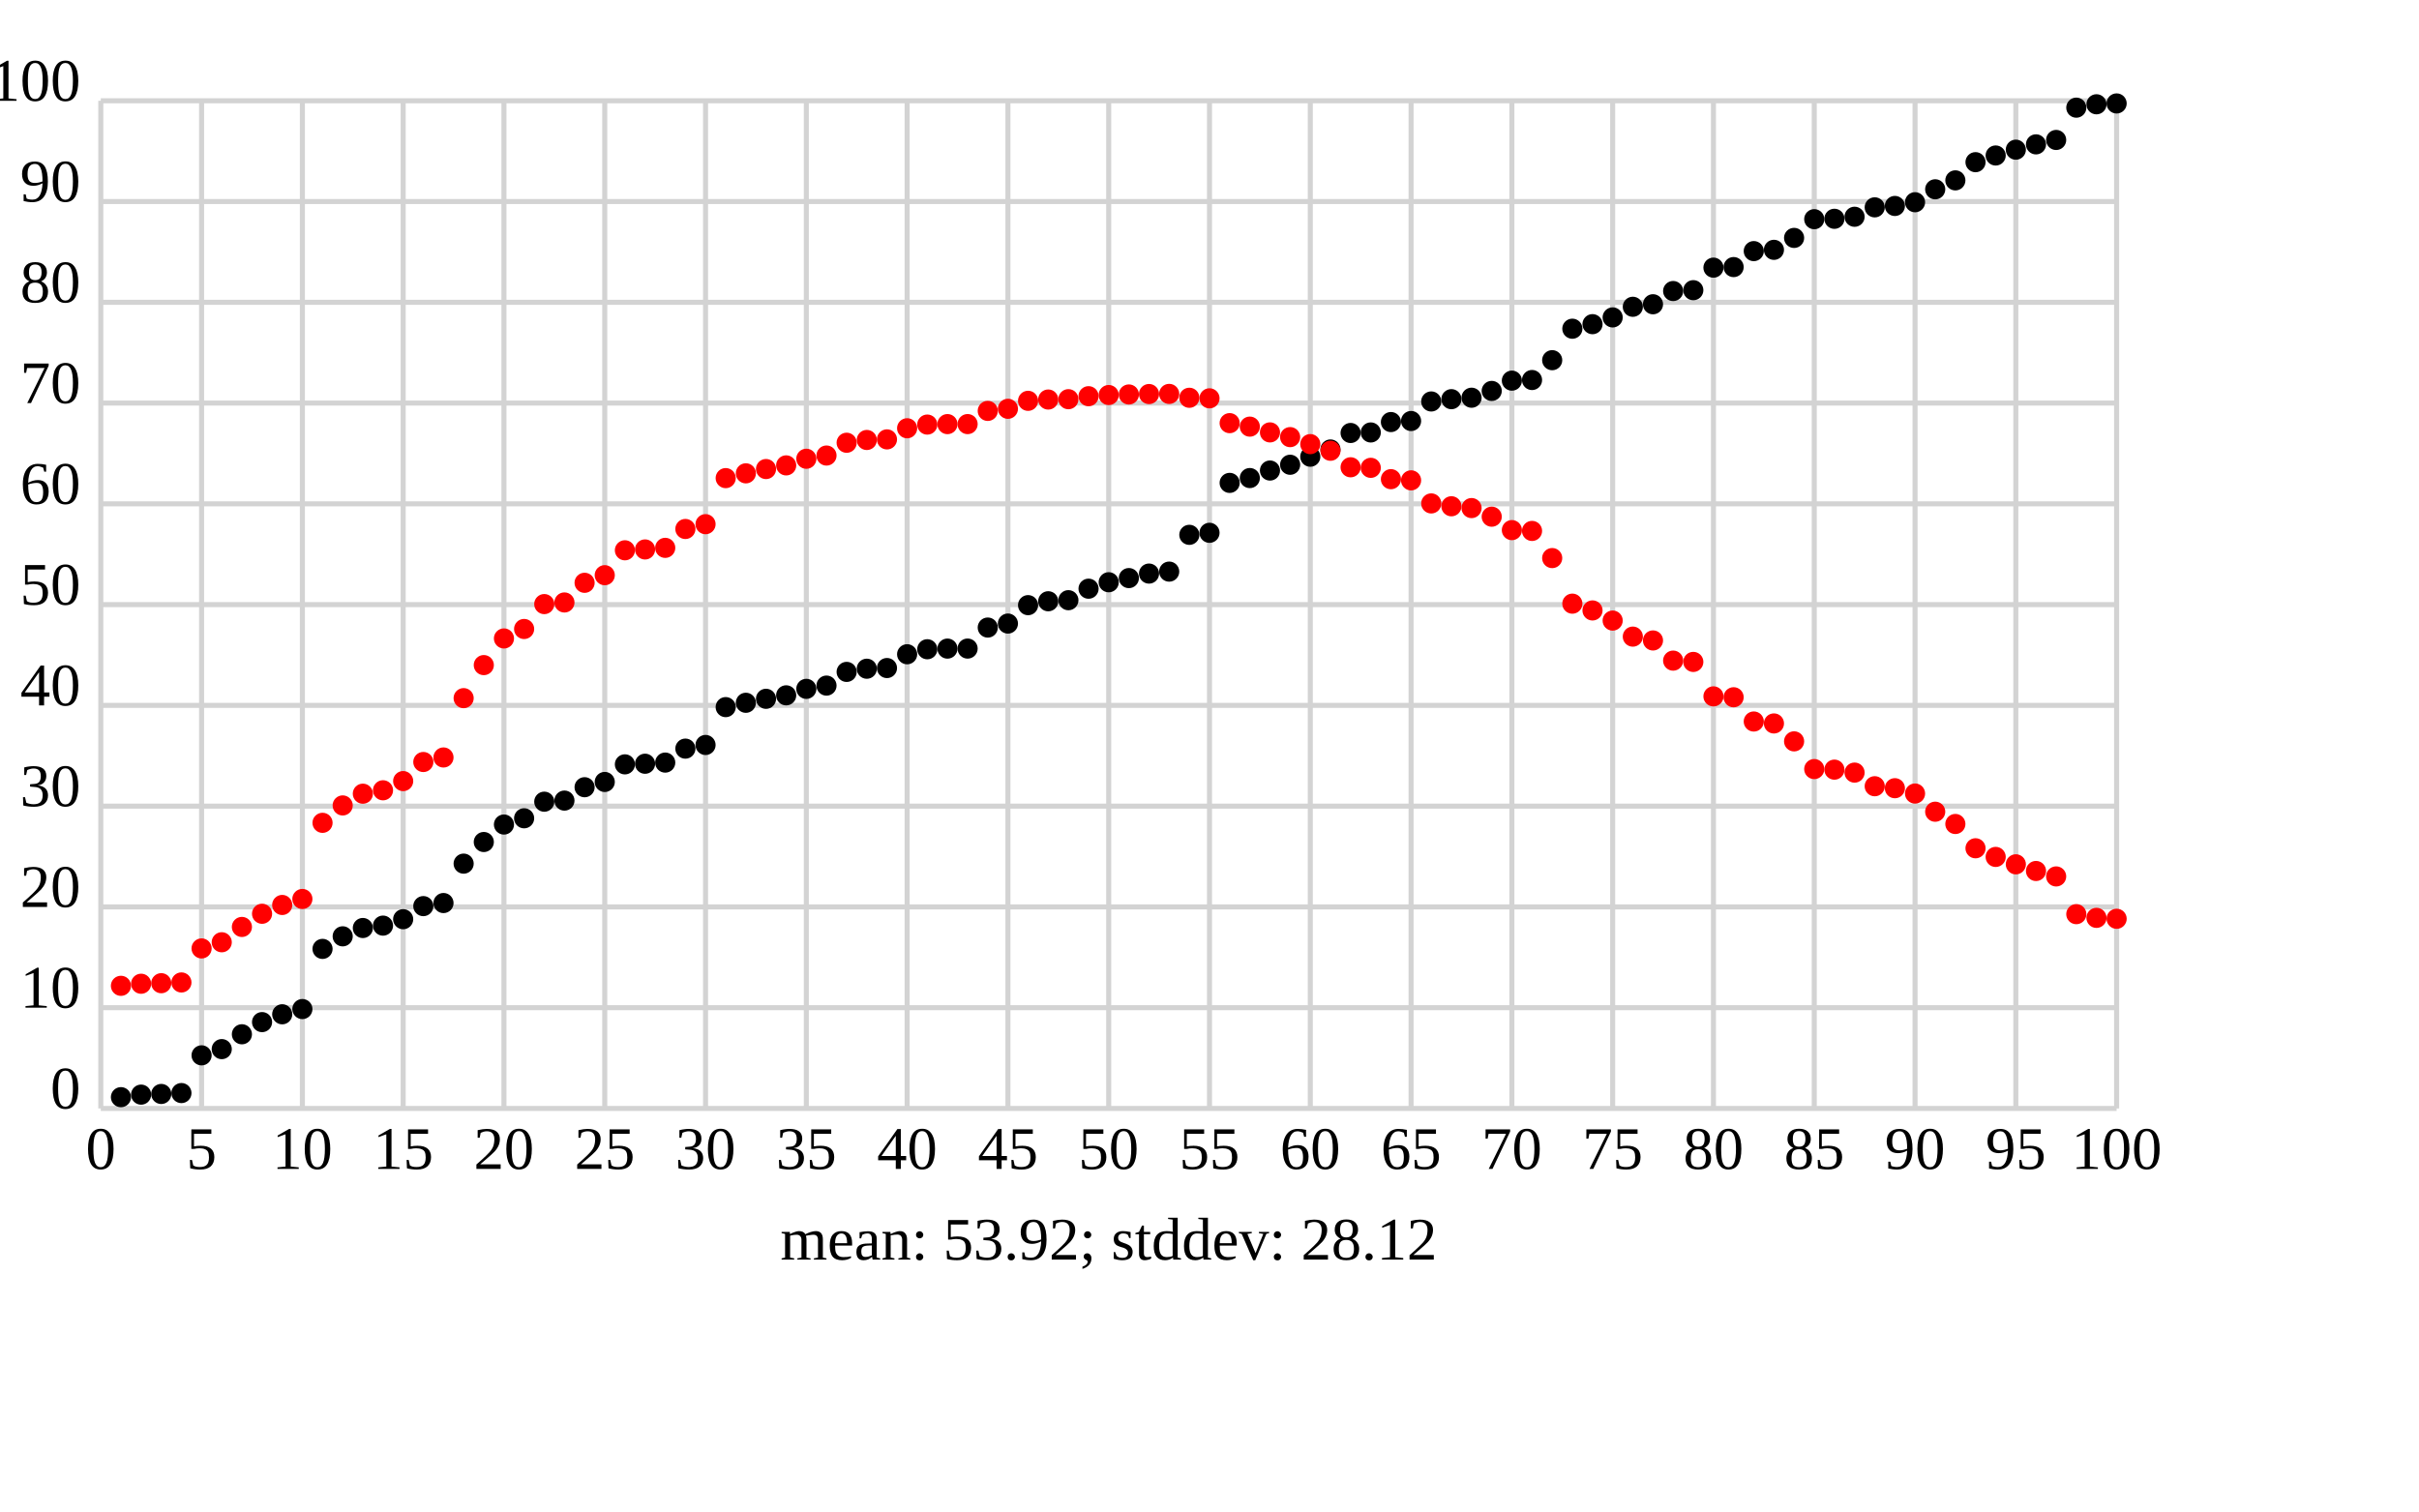
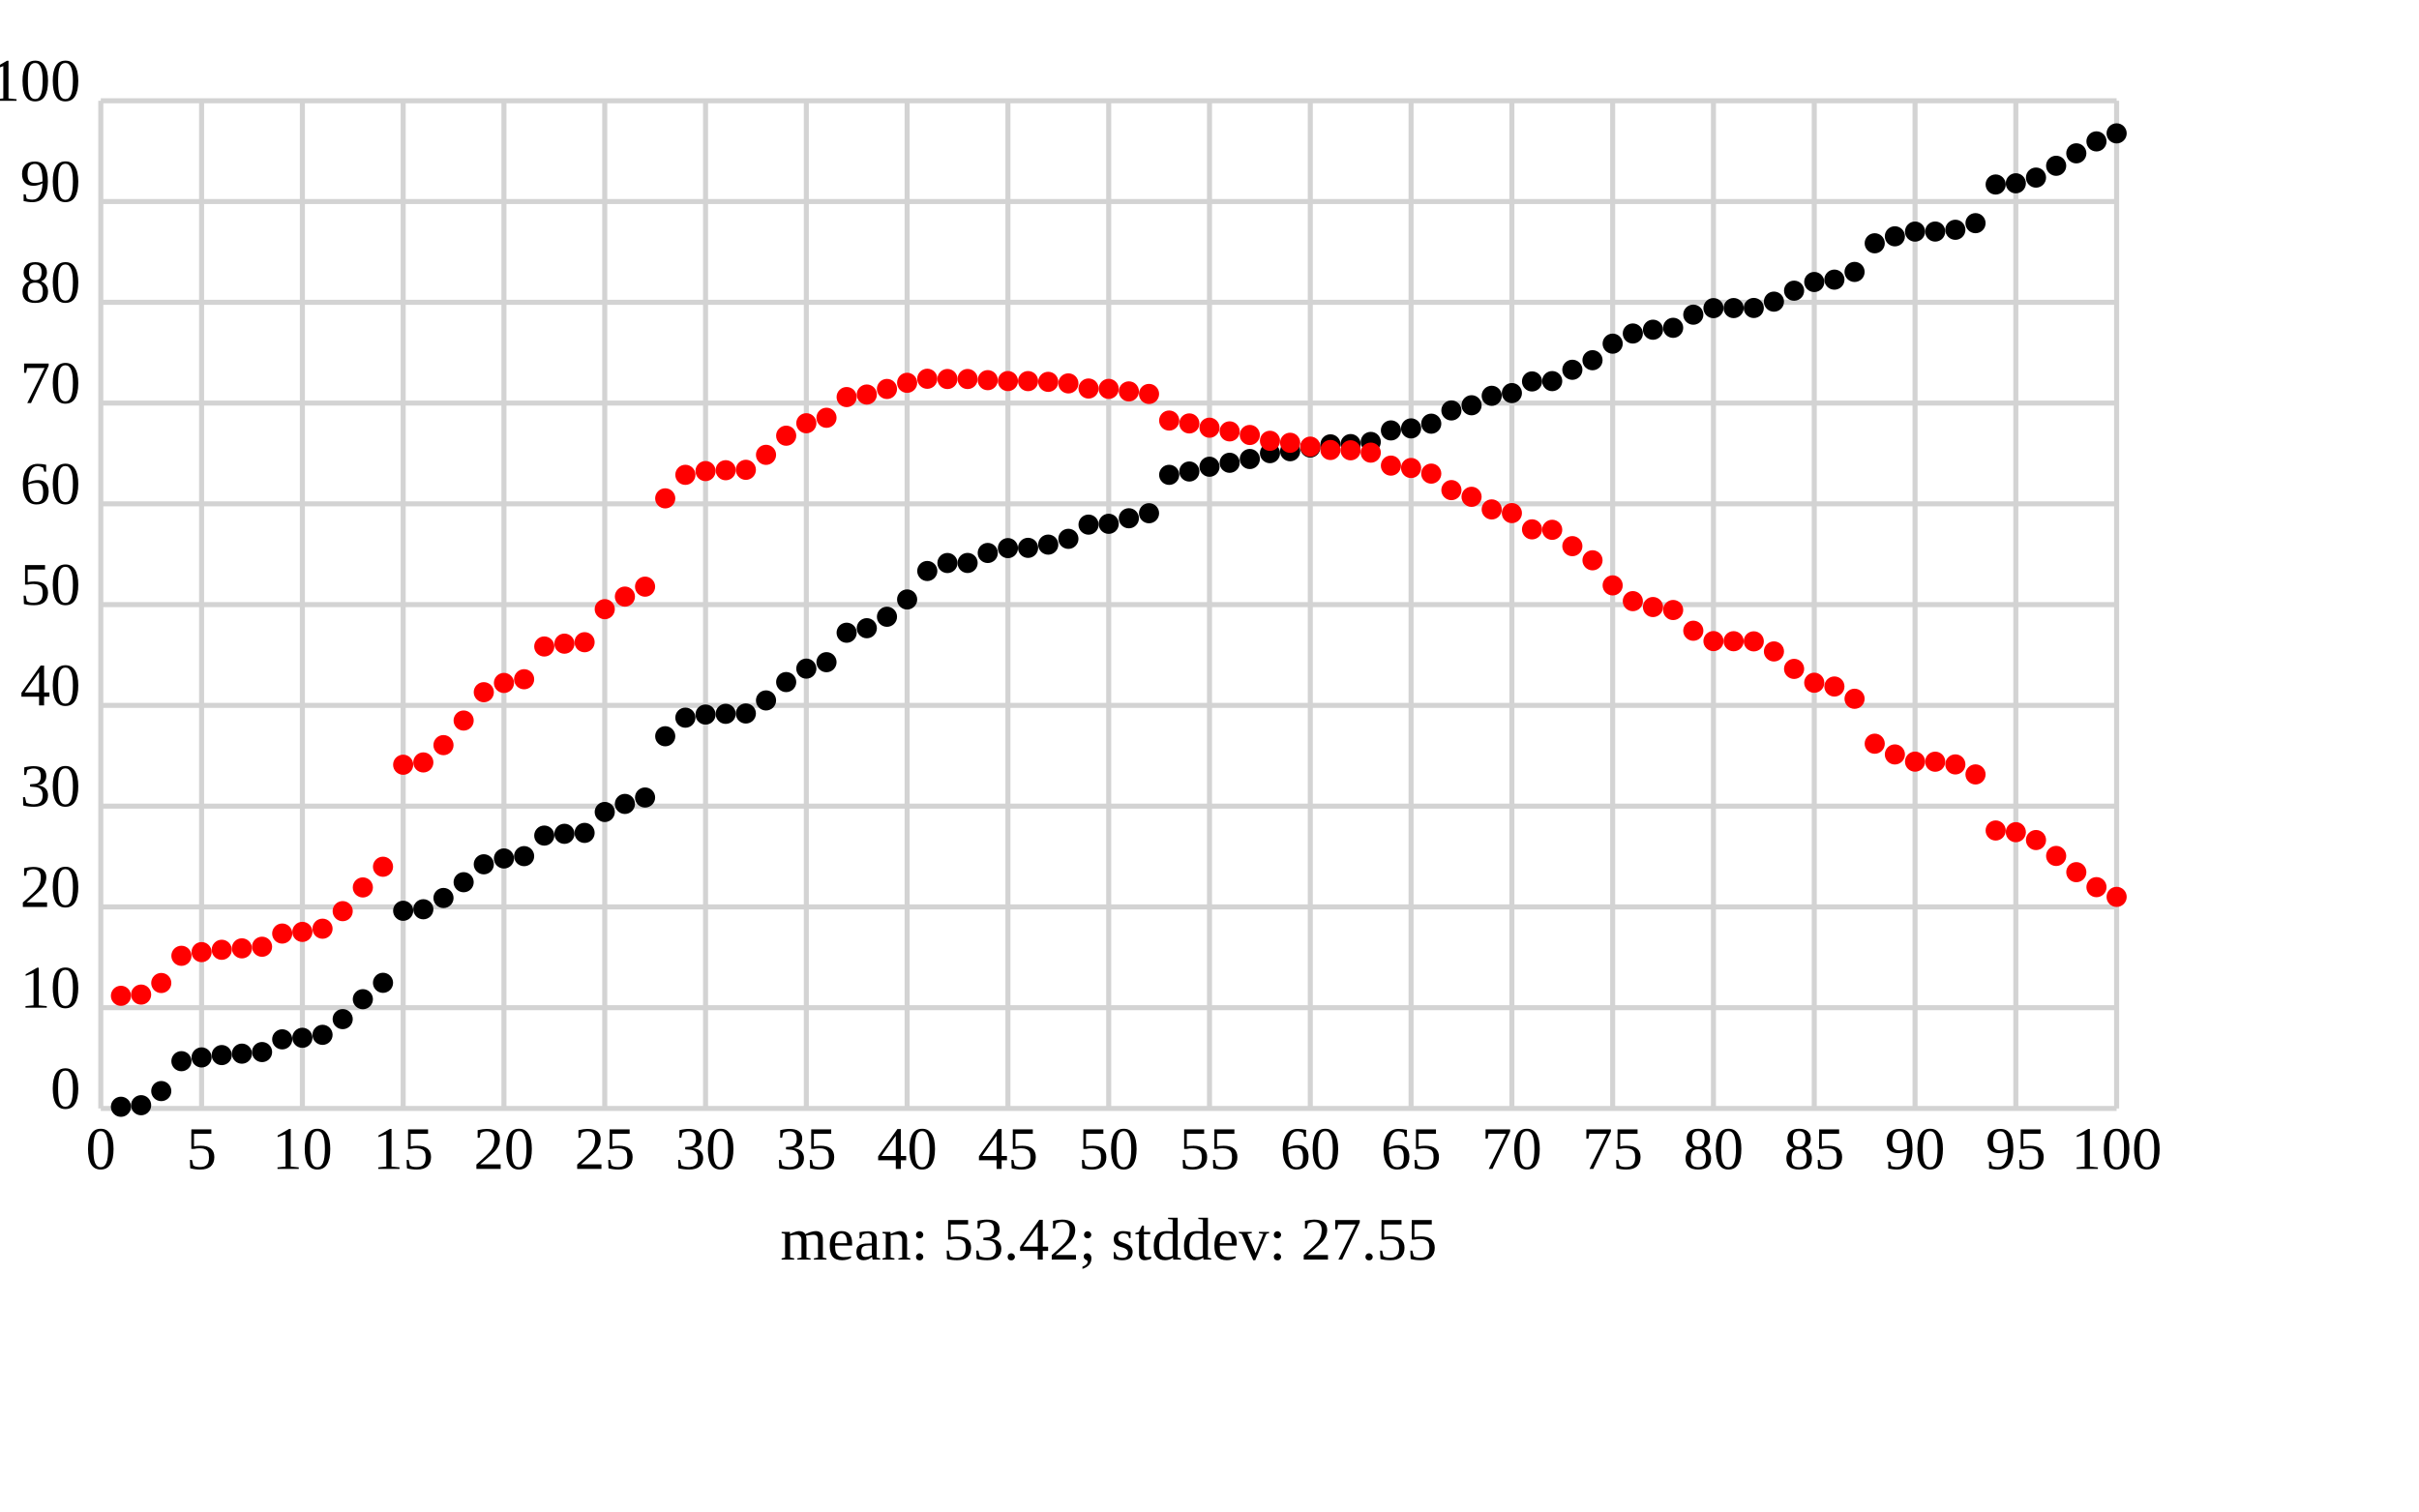
<svg xmlns="http://www.w3.org/2000/svg" viewBox="-10 -110 240 150">
  <g>
    <line x1="0" y1="0" x2="200" y2="0" stroke="lightgray" stroke-width="0.5" />
    <text x="-2" y="0" text-anchor="end" alignment-baseline="central" font-size="6">0</text>
    <line x1="0" y1="-10" x2="200" y2="-10" stroke="lightgray" stroke-width="0.5" />
    <text x="-2" y="-10" text-anchor="end" alignment-baseline="central" font-size="6">10</text>
    <line x1="0" y1="-20" x2="200" y2="-20" stroke="lightgray" stroke-width="0.5" />
    <text x="-2" y="-20" text-anchor="end" alignment-baseline="central" font-size="6">20</text>
    <line x1="0" y1="-30" x2="200" y2="-30" stroke="lightgray" stroke-width="0.5" />
    <text x="-2" y="-30" text-anchor="end" alignment-baseline="central" font-size="6">30</text>
    <line x1="0" y1="-40" x2="200" y2="-40" stroke="lightgray" stroke-width="0.5" />
    <text x="-2" y="-40" text-anchor="end" alignment-baseline="central" font-size="6">40</text>
    <line x1="0" y1="-50" x2="200" y2="-50" stroke="lightgray" stroke-width="0.5" />
    <text x="-2" y="-50" text-anchor="end" alignment-baseline="central" font-size="6">50</text>
    <line x1="0" y1="-60" x2="200" y2="-60" stroke="lightgray" stroke-width="0.5" />
    <text x="-2" y="-60" text-anchor="end" alignment-baseline="central" font-size="6">60</text>
    <line x1="0" y1="-70" x2="200" y2="-70" stroke="lightgray" stroke-width="0.5" />
    <text x="-2" y="-70" text-anchor="end" alignment-baseline="central" font-size="6">70</text>
    <line x1="0" y1="-80" x2="200" y2="-80" stroke="lightgray" stroke-width="0.5" />
    <text x="-2" y="-80" text-anchor="end" alignment-baseline="central" font-size="6">80</text>
    <line x1="0" y1="-90" x2="200" y2="-90" stroke="lightgray" stroke-width="0.5" />
    <text x="-2" y="-90" text-anchor="end" alignment-baseline="central" font-size="6">90</text>
    <line x1="0" y1="-100" x2="200" y2="-100" stroke="lightgray" stroke-width="0.5" />
    <text x="-2" y="-100" text-anchor="end" alignment-baseline="central" font-size="6">100</text>
    <line x1="0" y1="0" x2="0" y2="-100" stroke="lightgray" stroke-width="0.5" />
    <text x="0" y="6" text-anchor="middle" font-size="6">0</text>
    <line x1="10" y1="0" x2="10" y2="-100" stroke="lightgray" stroke-width="0.5" />
    <text x="10" y="6" text-anchor="middle" font-size="6">5</text>
    <line x1="20" y1="0" x2="20" y2="-100" stroke="lightgray" stroke-width="0.5" />
    <text x="20" y="6" text-anchor="middle" font-size="6">10</text>
    <line x1="30" y1="0" x2="30" y2="-100" stroke="lightgray" stroke-width="0.5" />
    <text x="30" y="6" text-anchor="middle" font-size="6">15</text>
    <line x1="40" y1="0" x2="40" y2="-100" stroke="lightgray" stroke-width="0.5" />
    <text x="40" y="6" text-anchor="middle" font-size="6">20</text>
    <line x1="50" y1="0" x2="50" y2="-100" stroke="lightgray" stroke-width="0.5" />
    <text x="50" y="6" text-anchor="middle" font-size="6">25</text>
    <line x1="60" y1="0" x2="60" y2="-100" stroke="lightgray" stroke-width="0.5" />
    <text x="60" y="6" text-anchor="middle" font-size="6">30</text>
    <line x1="70" y1="0" x2="70" y2="-100" stroke="lightgray" stroke-width="0.5" />
    <text x="70" y="6" text-anchor="middle" font-size="6">35</text>
    <line x1="80" y1="0" x2="80" y2="-100" stroke="lightgray" stroke-width="0.5" />
    <text x="80" y="6" text-anchor="middle" font-size="6">40</text>
    <line x1="90" y1="0" x2="90" y2="-100" stroke="lightgray" stroke-width="0.5" />
    <text x="90" y="6" text-anchor="middle" font-size="6">45</text>
    <line x1="100" y1="0" x2="100" y2="-100" stroke="lightgray" stroke-width="0.5" />
    <text x="100" y="6" text-anchor="middle" font-size="6">50</text>
    <line x1="110" y1="0" x2="110" y2="-100" stroke="lightgray" stroke-width="0.5" />
    <text x="110" y="6" text-anchor="middle" font-size="6">55</text>
    <line x1="120" y1="0" x2="120" y2="-100" stroke="lightgray" stroke-width="0.5" />
    <text x="120" y="6" text-anchor="middle" font-size="6">60</text>
    <line x1="130" y1="0" x2="130" y2="-100" stroke="lightgray" stroke-width="0.5" />
    <text x="130" y="6" text-anchor="middle" font-size="6">65</text>
    <line x1="140" y1="0" x2="140" y2="-100" stroke="lightgray" stroke-width="0.5" />
    <text x="140" y="6" text-anchor="middle" font-size="6">70</text>
    <line x1="150" y1="0" x2="150" y2="-100" stroke="lightgray" stroke-width="0.5" />
    <text x="150" y="6" text-anchor="middle" font-size="6">75</text>
    <line x1="160" y1="0" x2="160" y2="-100" stroke="lightgray" stroke-width="0.5" />
    <text x="160" y="6" text-anchor="middle" font-size="6">80</text>
    <line x1="170" y1="0" x2="170" y2="-100" stroke="lightgray" stroke-width="0.5" />
    <text x="170" y="6" text-anchor="middle" font-size="6">85</text>
    <line x1="180" y1="0" x2="180" y2="-100" stroke="lightgray" stroke-width="0.5" />
    <text x="180" y="6" text-anchor="middle" font-size="6">90</text>
    <line x1="190" y1="0" x2="190" y2="-100" stroke="lightgray" stroke-width="0.5" />
    <text x="190" y="6" text-anchor="middle" font-size="6">95</text>
    <line x1="200" y1="0" x2="200" y2="-100" stroke="lightgray" stroke-width="0.5" />
    <text x="200" y="6" text-anchor="middle" font-size="6">100</text>
-     <circle cx="2" cy="-1.119" r="1" fill="black" />
-     <circle cx="2" cy="-12.169" r="1" fill="red" />
-     <circle cx="4" cy="-1.371" r="1" fill="black" />
-     <circle cx="4" cy="-12.375" r="1" fill="red" />
-     <circle cx="6" cy="-1.437" r="1" fill="black" />
-     <circle cx="6" cy="-12.429" r="1" fill="red" />
-     <circle cx="8" cy="-1.526" r="1" fill="black" />
-     <circle cx="8" cy="-12.503" r="1" fill="red" />
-     <circle cx="10" cy="-5.269" r="1" fill="black" />
-     <circle cx="10" cy="-15.88" r="1" fill="red" />
-     <circle cx="12" cy="-5.888" r="1" fill="black" />
-     <circle cx="12" cy="-16.492" r="1" fill="red" />
-     <circle cx="14" cy="-7.361" r="1" fill="black" />
-     <circle cx="14" cy="-18.012" r="1" fill="red" />
-     <circle cx="16" cy="-8.568" r="1" fill="black" />
-     <circle cx="16" cy="-19.32" r="1" fill="red" />
-     <circle cx="18" cy="-9.345" r="1" fill="black" />
-     <circle cx="18" cy="-20.193" r="1" fill="red" />
-     <circle cx="20" cy="-9.863" r="1" fill="black" />
-     <circle cx="20" cy="-20.787" r="1" fill="red" />
-     <circle cx="22" cy="-15.834" r="1" fill="black" />
-     <circle cx="22" cy="-28.344" r="1" fill="red" />
-     <circle cx="24" cy="-17.081" r="1" fill="black" />
-     <circle cx="24" cy="-30.07" r="1" fill="red" />
-     <circle cx="26" cy="-17.906" r="1" fill="black" />
-     <circle cx="26" cy="-31.234" r="1" fill="red" />
-     <circle cx="28" cy="-18.143" r="1" fill="black" />
-     <circle cx="28" cy="-31.573" r="1" fill="red" />
-     <circle cx="30" cy="-18.78" r="1" fill="black" />
-     <circle cx="30" cy="-32.486" r="1" fill="red" />
-     <circle cx="32" cy="-20.079" r="1" fill="black" />
-     <circle cx="32" cy="-34.38" r="1" fill="red" />
-     <circle cx="34" cy="-20.384" r="1" fill="black" />
-     <circle cx="34" cy="-34.83" r="1" fill="red" />
-     <circle cx="36" cy="-24.294" r="1" fill="black" />
-     <circle cx="36" cy="-40.717" r="1" fill="red" />
-     <circle cx="38" cy="-26.44" r="1" fill="black" />
-     <circle cx="38" cy="-43.997" r="1" fill="red" />
-     <circle cx="40" cy="-28.175" r="1" fill="black" />
-     <circle cx="40" cy="-46.641" r="1" fill="red" />
-     <circle cx="42" cy="-28.795" r="1" fill="black" />
-     <circle cx="42" cy="-47.581" r="1" fill="red" />
-     <circle cx="44" cy="-30.441" r="1" fill="black" />
-     <circle cx="44" cy="-50.051" r="1" fill="red" />
-     <circle cx="46" cy="-30.55" r="1" fill="black" />
-     <circle cx="46" cy="-50.212" r="1" fill="red" />
-     <circle cx="48" cy="-31.878" r="1" fill="black" />
-     <circle cx="48" cy="-52.164" r="1" fill="red" />
-     <circle cx="50" cy="-32.4" r="1" fill="black" />
-     <circle cx="50" cy="-52.919" r="1" fill="red" />
-     <circle cx="52" cy="-34.147" r="1" fill="black" />
-     <circle cx="52" cy="-55.39" r="1" fill="red" />
-     <circle cx="54" cy="-34.208" r="1" fill="black" />
-     <circle cx="54" cy="-55.474" r="1" fill="red" />
-     <circle cx="56" cy="-34.322" r="1" fill="black" />
-     <circle cx="56" cy="-55.632" r="1" fill="red" />
-     <circle cx="58" cy="-35.708" r="1" fill="black" />
-     <circle cx="58" cy="-57.505" r="1" fill="red" />
-     <circle cx="60" cy="-36.07" r="1" fill="black" />
-     <circle cx="60" cy="-57.982" r="1" fill="red" />
-     <circle cx="62" cy="-39.827" r="1" fill="black" />
-     <circle cx="62" cy="-62.553" r="1" fill="red" />
-     <circle cx="64" cy="-40.257" r="1" fill="black" />
-     <circle cx="64" cy="-63.027" r="1" fill="red" />
-     <circle cx="66" cy="-40.652" r="1" fill="black" />
-     <circle cx="66" cy="-63.453" r="1" fill="red" />
-     <circle cx="68" cy="-40.996" r="1" fill="black" />
-     <circle cx="68" cy="-63.816" r="1" fill="red" />
-     <circle cx="70" cy="-41.639" r="1" fill="black" />
-     <circle cx="70" cy="-64.473" r="1" fill="red" />
-     <circle cx="72" cy="-41.962" r="1" fill="black" />
-     <circle cx="72" cy="-64.793" r="1" fill="red" />
-     <circle cx="74" cy="-43.322" r="1" fill="black" />
-     <circle cx="74" cy="-66.062" r="1" fill="red" />
-     <circle cx="76" cy="-43.637" r="1" fill="black" />
-     <circle cx="76" cy="-66.337" r="1" fill="red" />
-     <circle cx="78" cy="-43.705" r="1" fill="black" />
-     <circle cx="78" cy="-66.396" r="1" fill="red" />
-     <circle cx="80" cy="-45.073" r="1" fill="black" />
-     <circle cx="80" cy="-67.5" r="1" fill="red" />
-     <circle cx="82" cy="-45.57" r="1" fill="black" />
-     <circle cx="82" cy="-67.866" r="1" fill="red" />
-     <circle cx="84" cy="-45.634" r="1" fill="black" />
-     <circle cx="84" cy="-67.912" r="1" fill="red" />
-     <circle cx="86" cy="-45.637" r="1" fill="black" />
-     <circle cx="86" cy="-67.914" r="1" fill="red" />
-     <circle cx="88" cy="-47.722" r="1" fill="black" />
-     <circle cx="88" cy="-69.223" r="1" fill="red" />
-     <circle cx="90" cy="-48.119" r="1" fill="black" />
-     <circle cx="90" cy="-69.432" r="1" fill="red" />
-     <circle cx="92" cy="-49.946" r="1" fill="black" />
-     <circle cx="92" cy="-70.222" r="1" fill="red" />
-     <circle cx="94" cy="-50.332" r="1" fill="black" />
-     <circle cx="94" cy="-70.351" r="1" fill="red" />
-     <circle cx="96" cy="-50.438" r="1" fill="black" />
-     <circle cx="96" cy="-70.385" r="1" fill="red" />
-     <circle cx="98" cy="-51.579" r="1" fill="black" />
-     <circle cx="98" cy="-70.681" r="1" fill="red" />
-     <circle cx="100" cy="-52.219" r="1" fill="black" />
-     <circle cx="100" cy="-70.797" r="1" fill="red" />
-     <circle cx="102" cy="-52.632" r="1" fill="black" />
-     <circle cx="102" cy="-70.853" r="1" fill="red" />
-     <circle cx="104" cy="-53.079" r="1" fill="black" />
-     <circle cx="104" cy="-70.896" r="1" fill="red" />
-     <circle cx="106" cy="-53.274" r="1" fill="black" />
-     <circle cx="106" cy="-70.909" r="1" fill="red" />
-     <circle cx="108" cy="-56.924" r="1" fill="black" />
-     <circle cx="108" cy="-70.525" r="1" fill="red" />
-     <circle cx="110" cy="-57.125" r="1" fill="black" />
-     <circle cx="110" cy="-70.47" r="1" fill="red" />
-     <circle cx="112" cy="-62.079" r="1" fill="black" />
-     <circle cx="112" cy="-68.008" r="1" fill="red" />
-     <circle cx="114" cy="-62.559" r="1" fill="black" />
-     <circle cx="114" cy="-67.662" r="1" fill="red" />
-     <circle cx="116" cy="-63.305" r="1" fill="black" />
-     <circle cx="116" cy="-67.09" r="1" fill="red" />
-     <circle cx="118" cy="-63.879" r="1" fill="black" />
-     <circle cx="118" cy="-66.62" r="1" fill="red" />
-     <circle cx="120" cy="-64.678" r="1" fill="black" />
-     <circle cx="120" cy="-65.927" r="1" fill="red" />
-     <circle cx="122" cy="-65.393" r="1" fill="black" />
-     <circle cx="122" cy="-65.268" r="1" fill="red" />
-     <circle cx="124" cy="-67.032" r="1" fill="black" />
-     <circle cx="124" cy="-63.628" r="1" fill="red" />
-     <circle cx="126" cy="-67.084" r="1" fill="black" />
-     <circle cx="126" cy="-63.573" r="1" fill="red" />
-     <circle cx="128" cy="-68.116" r="1" fill="black" />
-     <circle cx="128" cy="-62.448" r="1" fill="red" />
-     <circle cx="130" cy="-68.22" r="1" fill="black" />
-     <circle cx="130" cy="-62.331" r="1" fill="red" />
-     <circle cx="132" cy="-70.159" r="1" fill="black" />
-     <circle cx="132" cy="-60.041" r="1" fill="red" />
-     <circle cx="134" cy="-70.387" r="1" fill="black" />
-     <circle cx="134" cy="-59.759" r="1" fill="red" />
-     <circle cx="136" cy="-70.531" r="1" fill="black" />
-     <circle cx="136" cy="-59.58" r="1" fill="red" />
-     <circle cx="138" cy="-71.205" r="1" fill="black" />
-     <circle cx="138" cy="-58.725" r="1" fill="red" />
-     <circle cx="140" cy="-72.226" r="1" fill="black" />
-     <circle cx="140" cy="-57.392" r="1" fill="red" />
-     <circle cx="142" cy="-72.288" r="1" fill="black" />
-     <circle cx="142" cy="-57.311" r="1" fill="red" />
-     <circle cx="144" cy="-74.256" r="1" fill="black" />
-     <circle cx="144" cy="-54.617" r="1" fill="red" />
-     <circle cx="146" cy="-77.379" r="1" fill="black" />
-     <circle cx="146" cy="-50.094" r="1" fill="red" />
-     <circle cx="148" cy="-77.83" r="1" fill="black" />
-     <circle cx="148" cy="-49.421" r="1" fill="red" />
-     <circle cx="150" cy="-78.501" r="1" fill="black" />
-     <circle cx="150" cy="-48.415" r="1" fill="red" />
-     <circle cx="152" cy="-79.555" r="1" fill="black" />
-     <circle cx="152" cy="-46.823" r="1" fill="red" />
-     <circle cx="154" cy="-79.806" r="1" fill="black" />
-     <circle cx="154" cy="-46.442" r="1" fill="red" />
-     <circle cx="156" cy="-81.118" r="1" fill="black" />
-     <circle cx="156" cy="-44.441" r="1" fill="red" />
-     <circle cx="158" cy="-81.203" r="1" fill="black" />
-     <circle cx="158" cy="-44.312" r="1" fill="red" />
-     <circle cx="160" cy="-83.439" r="1" fill="black" />
-     <circle cx="160" cy="-40.893" r="1" fill="red" />
-     <circle cx="162" cy="-83.496" r="1" fill="black" />
-     <circle cx="162" cy="-40.806" r="1" fill="red" />
-     <circle cx="164" cy="-85.08" r="1" fill="black" />
-     <circle cx="164" cy="-38.399" r="1" fill="red" />
-     <circle cx="166" cy="-85.207" r="1" fill="black" />
-     <circle cx="166" cy="-38.206" r="1" fill="red" />
-     <circle cx="168" cy="-86.39" r="1" fill="black" />
-     <circle cx="168" cy="-36.429" r="1" fill="red" />
-     <circle cx="170" cy="-88.248" r="1" fill="black" />
-     <circle cx="170" cy="-33.679" r="1" fill="red" />
-     <circle cx="172" cy="-88.287" r="1" fill="black" />
-     <circle cx="172" cy="-33.622" r="1" fill="red" />
-     <circle cx="174" cy="-88.489" r="1" fill="black" />
-     <circle cx="174" cy="-33.328" r="1" fill="red" />
-     <circle cx="176" cy="-89.424" r="1" fill="black" />
-     <circle cx="176" cy="-31.976" r="1" fill="red" />
-     <circle cx="178" cy="-89.561" r="1" fill="black" />
-     <circle cx="178" cy="-31.78" r="1" fill="red" />
-     <circle cx="180" cy="-89.931" r="1" fill="black" />
-     <circle cx="180" cy="-31.251" r="1" fill="red" />
-     <circle cx="182" cy="-91.214" r="1" fill="black" />
-     <circle cx="182" cy="-29.447" r="1" fill="red" />
-     <circle cx="184" cy="-92.1" r="1" fill="black" />
-     <circle cx="184" cy="-28.229" r="1" fill="red" />
-     <circle cx="186" cy="-93.906" r="1" fill="black" />
-     <circle cx="186" cy="-25.819" r="1" fill="red" />
-     <circle cx="188" cy="-94.569" r="1" fill="black" />
-     <circle cx="188" cy="-24.961" r="1" fill="red" />
-     <circle cx="190" cy="-95.146" r="1" fill="black" />
-     <circle cx="190" cy="-24.226" r="1" fill="red" />
-     <circle cx="192" cy="-95.674" r="1" fill="black" />
-     <circle cx="192" cy="-23.565" r="1" fill="red" />
-     <circle cx="194" cy="-96.111" r="1" fill="black" />
-     <circle cx="194" cy="-23.025" r="1" fill="red" />
-     <circle cx="196" cy="-99.316" r="1" fill="black" />
-     <circle cx="196" cy="-19.281" r="1" fill="red" />
-     <circle cx="198" cy="-99.651" r="1" fill="black" />
-     <circle cx="198" cy="-18.913" r="1" fill="red" />
-     <circle cx="200" cy="-99.734" r="1" fill="black" />
-     <circle cx="200" cy="-18.822" r="1" fill="red" />
-     <text x="100" y="15" text-anchor="middle" font-size="6">mean: 53.92; stddev: 28.12</text>
+     <circle cx="2" cy="-0.166" r="1" fill="black" />
+     <circle cx="2" cy="-11.177" r="1" fill="red" />
+     <circle cx="4" cy="-0.321" r="1" fill="black" />
+     <circle cx="4" cy="-11.299" r="1" fill="red" />
+     <circle cx="6" cy="-1.724" r="1" fill="black" />
+     <circle cx="6" cy="-12.449" r="1" fill="red" />
+     <circle cx="8" cy="-4.69" r="1" fill="black" />
+     <circle cx="8" cy="-15.148" r="1" fill="red" />
+     <circle cx="10" cy="-5.063" r="1" fill="black" />
+     <circle cx="10" cy="-15.513" r="1" fill="red" />
+     <circle cx="12" cy="-5.296" r="1" fill="black" />
+     <circle cx="12" cy="-15.745" r="1" fill="red" />
+     <circle cx="14" cy="-5.438" r="1" fill="black" />
+     <circle cx="14" cy="-15.887" r="1" fill="red" />
+     <circle cx="16" cy="-5.596" r="1" fill="black" />
+     <circle cx="16" cy="-16.047" r="1" fill="red" />
+     <circle cx="18" cy="-6.857" r="1" fill="black" />
+     <circle cx="18" cy="-17.356" r="1" fill="red" />
+     <circle cx="20" cy="-7.011" r="1" fill="black" />
+     <circle cx="20" cy="-17.52" r="1" fill="red" />
+     <circle cx="22" cy="-7.305" r="1" fill="black" />
+     <circle cx="22" cy="-17.837" r="1" fill="red" />
+     <circle cx="24" cy="-8.865" r="1" fill="black" />
+     <circle cx="24" cy="-19.579" r="1" fill="red" />
+     <circle cx="26" cy="-10.841" r="1" fill="black" />
+     <circle cx="26" cy="-21.932" r="1" fill="red" />
+     <circle cx="28" cy="-12.468" r="1" fill="black" />
+     <circle cx="28" cy="-23.986" r="1" fill="red" />
+     <circle cx="30" cy="-19.616" r="1" fill="black" />
+     <circle cx="30" cy="-34.108" r="1" fill="red" />
+     <circle cx="32" cy="-19.767" r="1" fill="black" />
+     <circle cx="32" cy="-34.338" r="1" fill="red" />
+     <circle cx="34" cy="-20.886" r="1" fill="black" />
+     <circle cx="34" cy="-36.055" r="1" fill="red" />
+     <circle cx="36" cy="-22.451" r="1" fill="black" />
+     <circle cx="36" cy="-38.495" r="1" fill="red" />
+     <circle cx="38" cy="-24.229" r="1" fill="black" />
+     <circle cx="38" cy="-41.306" r="1" fill="red" />
+     <circle cx="40" cy="-24.807" r="1" fill="black" />
+     <circle cx="40" cy="-42.226" r="1" fill="red" />
+     <circle cx="42" cy="-25.038" r="1" fill="black" />
+     <circle cx="42" cy="-42.593" r="1" fill="red" />
+     <circle cx="44" cy="-27.078" r="1" fill="black" />
+     <circle cx="44" cy="-45.844" r="1" fill="red" />
+     <circle cx="46" cy="-27.254" r="1" fill="black" />
+     <circle cx="46" cy="-46.124" r="1" fill="red" />
+     <circle cx="48" cy="-27.345" r="1" fill="black" />
+     <circle cx="48" cy="-46.268" r="1" fill="red" />
+     <circle cx="50" cy="-29.42" r="1" fill="black" />
+     <circle cx="50" cy="-49.547" r="1" fill="red" />
+     <circle cx="52" cy="-30.22" r="1" fill="black" />
+     <circle cx="52" cy="-50.795" r="1" fill="red" />
+     <circle cx="54" cy="-30.857" r="1" fill="black" />
+     <circle cx="54" cy="-51.781" r="1" fill="red" />
+     <circle cx="56" cy="-36.935" r="1" fill="black" />
+     <circle cx="56" cy="-60.544" r="1" fill="red" />
+     <circle cx="58" cy="-38.78" r="1" fill="black" />
+     <circle cx="58" cy="-62.879" r="1" fill="red" />
+     <circle cx="60" cy="-39.089" r="1" fill="black" />
+     <circle cx="60" cy="-63.251" r="1" fill="red" />
+     <circle cx="62" cy="-39.161" r="1" fill="black" />
+     <circle cx="62" cy="-63.336" r="1" fill="red" />
+     <circle cx="64" cy="-39.195" r="1" fill="black" />
+     <circle cx="64" cy="-63.376" r="1" fill="red" />
+     <circle cx="66" cy="-40.491" r="1" fill="black" />
+     <circle cx="66" cy="-64.863" r="1" fill="red" />
+     <circle cx="68" cy="-42.313" r="1" fill="black" />
+     <circle cx="68" cy="-66.762" r="1" fill="red" />
+     <circle cx="70" cy="-43.647" r="1" fill="black" />
+     <circle cx="70" cy="-67.998" r="1" fill="red" />
+     <circle cx="72" cy="-44.286" r="1" fill="black" />
+     <circle cx="72" cy="-68.541" r="1" fill="red" />
+     <circle cx="74" cy="-47.209" r="1" fill="black" />
+     <circle cx="74" cy="-70.596" r="1" fill="red" />
+     <circle cx="76" cy="-47.658" r="1" fill="black" />
+     <circle cx="76" cy="-70.847" r="1" fill="red" />
+     <circle cx="78" cy="-48.794" r="1" fill="black" />
+     <circle cx="78" cy="-71.4" r="1" fill="red" />
+     <circle cx="80" cy="-50.51" r="1" fill="black" />
+     <circle cx="80" cy="-72.01" r="1" fill="red" />
+     <circle cx="82" cy="-53.335" r="1" fill="black" />
+     <circle cx="82" cy="-72.412" r="1" fill="red" />
+     <circle cx="84" cy="-54.127" r="1" fill="black" />
+     <circle cx="84" cy="-72.388" r="1" fill="red" />
+     <circle cx="86" cy="-54.133" r="1" fill="black" />
+     <circle cx="86" cy="-72.388" r="1" fill="red" />
+     <circle cx="88" cy="-55.124" r="1" fill="black" />
+     <circle cx="88" cy="-72.273" r="1" fill="red" />
+     <circle cx="90" cy="-55.606" r="1" fill="black" />
+     <circle cx="90" cy="-72.184" r="1" fill="red" />
+     <circle cx="92" cy="-55.632" r="1" fill="black" />
+     <circle cx="92" cy="-72.179" r="1" fill="red" />
+     <circle cx="94" cy="-55.953" r="1" fill="black" />
+     <circle cx="94" cy="-72.106" r="1" fill="red" />
+     <circle cx="96" cy="-56.527" r="1" fill="black" />
+     <circle cx="96" cy="-71.952" r="1" fill="red" />
+     <circle cx="98" cy="-57.937" r="1" fill="black" />
+     <circle cx="98" cy="-71.444" r="1" fill="red" />
+     <circle cx="100" cy="-58.018" r="1" fill="black" />
+     <circle cx="100" cy="-71.409" r="1" fill="red" />
+     <circle cx="102" cy="-58.568" r="1" fill="black" />
+     <circle cx="102" cy="-71.157" r="1" fill="red" />
+     <circle cx="104" cy="-59.068" r="1" fill="black" />
+     <circle cx="104" cy="-70.905" r="1" fill="red" />
+     <circle cx="106" cy="-62.878" r="1" fill="black" />
+     <circle cx="106" cy="-68.265" r="1" fill="red" />
+     <circle cx="108" cy="-63.208" r="1" fill="black" />
+     <circle cx="108" cy="-67.98" r="1" fill="red" />
+     <circle cx="110" cy="-63.682" r="1" fill="black" />
+     <circle cx="110" cy="-67.555" r="1" fill="red" />
+     <circle cx="112" cy="-64.075" r="1" fill="black" />
+     <circle cx="112" cy="-67.19" r="1" fill="red" />
+     <circle cx="114" cy="-64.449" r="1" fill="black" />
+     <circle cx="114" cy="-66.833" r="1" fill="red" />
+     <circle cx="116" cy="-65.03" r="1" fill="black" />
+     <circle cx="116" cy="-66.255" r="1" fill="red" />
+     <circle cx="118" cy="-65.222" r="1" fill="black" />
+     <circle cx="118" cy="-66.059" r="1" fill="red" />
+     <circle cx="120" cy="-65.589" r="1" fill="black" />
+     <circle cx="120" cy="-65.677" r="1" fill="red" />
+     <circle cx="122" cy="-65.902" r="1" fill="black" />
+     <circle cx="122" cy="-65.344" r="1" fill="red" />
+     <circle cx="124" cy="-65.93" r="1" fill="black" />
+     <circle cx="124" cy="-65.314" r="1" fill="red" />
+     <circle cx="126" cy="-66.145" r="1" fill="black" />
+     <circle cx="126" cy="-65.081" r="1" fill="red" />
+     <circle cx="128" cy="-67.286" r="1" fill="black" />
+     <circle cx="128" cy="-63.793" r="1" fill="red" />
+     <circle cx="130" cy="-67.487" r="1" fill="black" />
+     <circle cx="130" cy="-63.557" r="1" fill="red" />
+     <circle cx="132" cy="-67.955" r="1" fill="black" />
+     <circle cx="132" cy="-62.999" r="1" fill="red" />
+     <circle cx="134" cy="-69.269" r="1" fill="black" />
+     <circle cx="134" cy="-61.363" r="1" fill="red" />
+     <circle cx="136" cy="-69.783" r="1" fill="black" />
+     <circle cx="136" cy="-60.697" r="1" fill="red" />
+     <circle cx="138" cy="-70.721" r="1" fill="black" />
+     <circle cx="138" cy="-59.446" r="1" fill="red" />
+     <circle cx="140" cy="-70.99" r="1" fill="black" />
+     <circle cx="140" cy="-59.081" r="1" fill="red" />
+     <circle cx="142" cy="-72.148" r="1" fill="black" />
+     <circle cx="142" cy="-57.467" r="1" fill="red" />
+     <circle cx="144" cy="-72.179" r="1" fill="black" />
+     <circle cx="144" cy="-57.423" r="1" fill="red" />
+     <circle cx="146" cy="-73.304" r="1" fill="black" />
+     <circle cx="146" cy="-55.801" r="1" fill="red" />
+     <circle cx="148" cy="-74.253" r="1" fill="black" />
+     <circle cx="148" cy="-54.397" r="1" fill="red" />
+     <circle cx="150" cy="-75.895" r="1" fill="black" />
+     <circle cx="150" cy="-51.907" r="1" fill="red" />
+     <circle cx="152" cy="-76.904" r="1" fill="black" />
+     <circle cx="152" cy="-50.344" r="1" fill="red" />
+     <circle cx="154" cy="-77.279" r="1" fill="black" />
+     <circle cx="154" cy="-49.759" r="1" fill="red" />
+     <circle cx="156" cy="-77.468" r="1" fill="black" />
+     <circle cx="156" cy="-49.463" r="1" fill="red" />
+     <circle cx="158" cy="-78.772" r="1" fill="black" />
+     <circle cx="158" cy="-47.407" r="1" fill="red" />
+     <circle cx="160" cy="-79.421" r="1" fill="black" />
+     <circle cx="160" cy="-46.378" r="1" fill="red" />
+     <circle cx="162" cy="-79.427" r="1" fill="black" />
+     <circle cx="162" cy="-46.367" r="1" fill="red" />
+     <circle cx="164" cy="-79.437" r="1" fill="black" />
+     <circle cx="164" cy="-46.353" r="1" fill="red" />
+     <circle cx="166" cy="-80.065" r="1" fill="black" />
+     <circle cx="166" cy="-45.353" r="1" fill="red" />
+     <circle cx="168" cy="-81.152" r="1" fill="black" />
+     <circle cx="168" cy="-43.62" r="1" fill="red" />
+     <circle cx="170" cy="-82.014" r="1" fill="black" />
+     <circle cx="170" cy="-42.246" r="1" fill="red" />
+     <circle cx="172" cy="-82.249" r="1" fill="black" />
+     <circle cx="172" cy="-41.872" r="1" fill="red" />
+     <circle cx="174" cy="-83.015" r="1" fill="black" />
+     <circle cx="174" cy="-40.655" r="1" fill="red" />
+     <circle cx="176" cy="-85.857" r="1" fill="black" />
+     <circle cx="176" cy="-36.196" r="1" fill="red" />
+     <circle cx="178" cy="-86.549" r="1" fill="black" />
+     <circle cx="178" cy="-35.131" r="1" fill="red" />
+     <circle cx="180" cy="-87.016" r="1" fill="black" />
+     <circle cx="180" cy="-34.416" r="1" fill="red" />
+     <circle cx="182" cy="-87.021" r="1" fill="black" />
+     <circle cx="182" cy="-34.409" r="1" fill="red" />
+     <circle cx="184" cy="-87.197" r="1" fill="black" />
+     <circle cx="184" cy="-34.141" r="1" fill="red" />
+     <circle cx="186" cy="-87.853" r="1" fill="black" />
+     <circle cx="186" cy="-33.148" r="1" fill="red" />
+     <circle cx="188" cy="-91.69" r="1" fill="black" />
+     <circle cx="188" cy="-27.583" r="1" fill="red" />
+     <circle cx="190" cy="-91.81" r="1" fill="black" />
+     <circle cx="190" cy="-27.416" r="1" fill="red" />
+     <circle cx="192" cy="-92.376" r="1" fill="black" />
+     <circle cx="192" cy="-26.636" r="1" fill="red" />
+     <circle cx="194" cy="-93.548" r="1" fill="black" />
+     <circle cx="194" cy="-25.058" r="1" fill="red" />
+     <circle cx="196" cy="-94.784" r="1" fill="black" />
+     <circle cx="196" cy="-23.448" r="1" fill="red" />
+     <circle cx="198" cy="-95.969" r="1" fill="black" />
+     <circle cx="198" cy="-21.961" r="1" fill="red" />
+     <circle cx="200" cy="-96.764" r="1" fill="black" />
+     <circle cx="200" cy="-20.995" r="1" fill="red" />
+     <text x="100" y="15" text-anchor="middle" font-size="6">mean: 53.42; stddev: 27.55</text>
  </g>
</svg>
